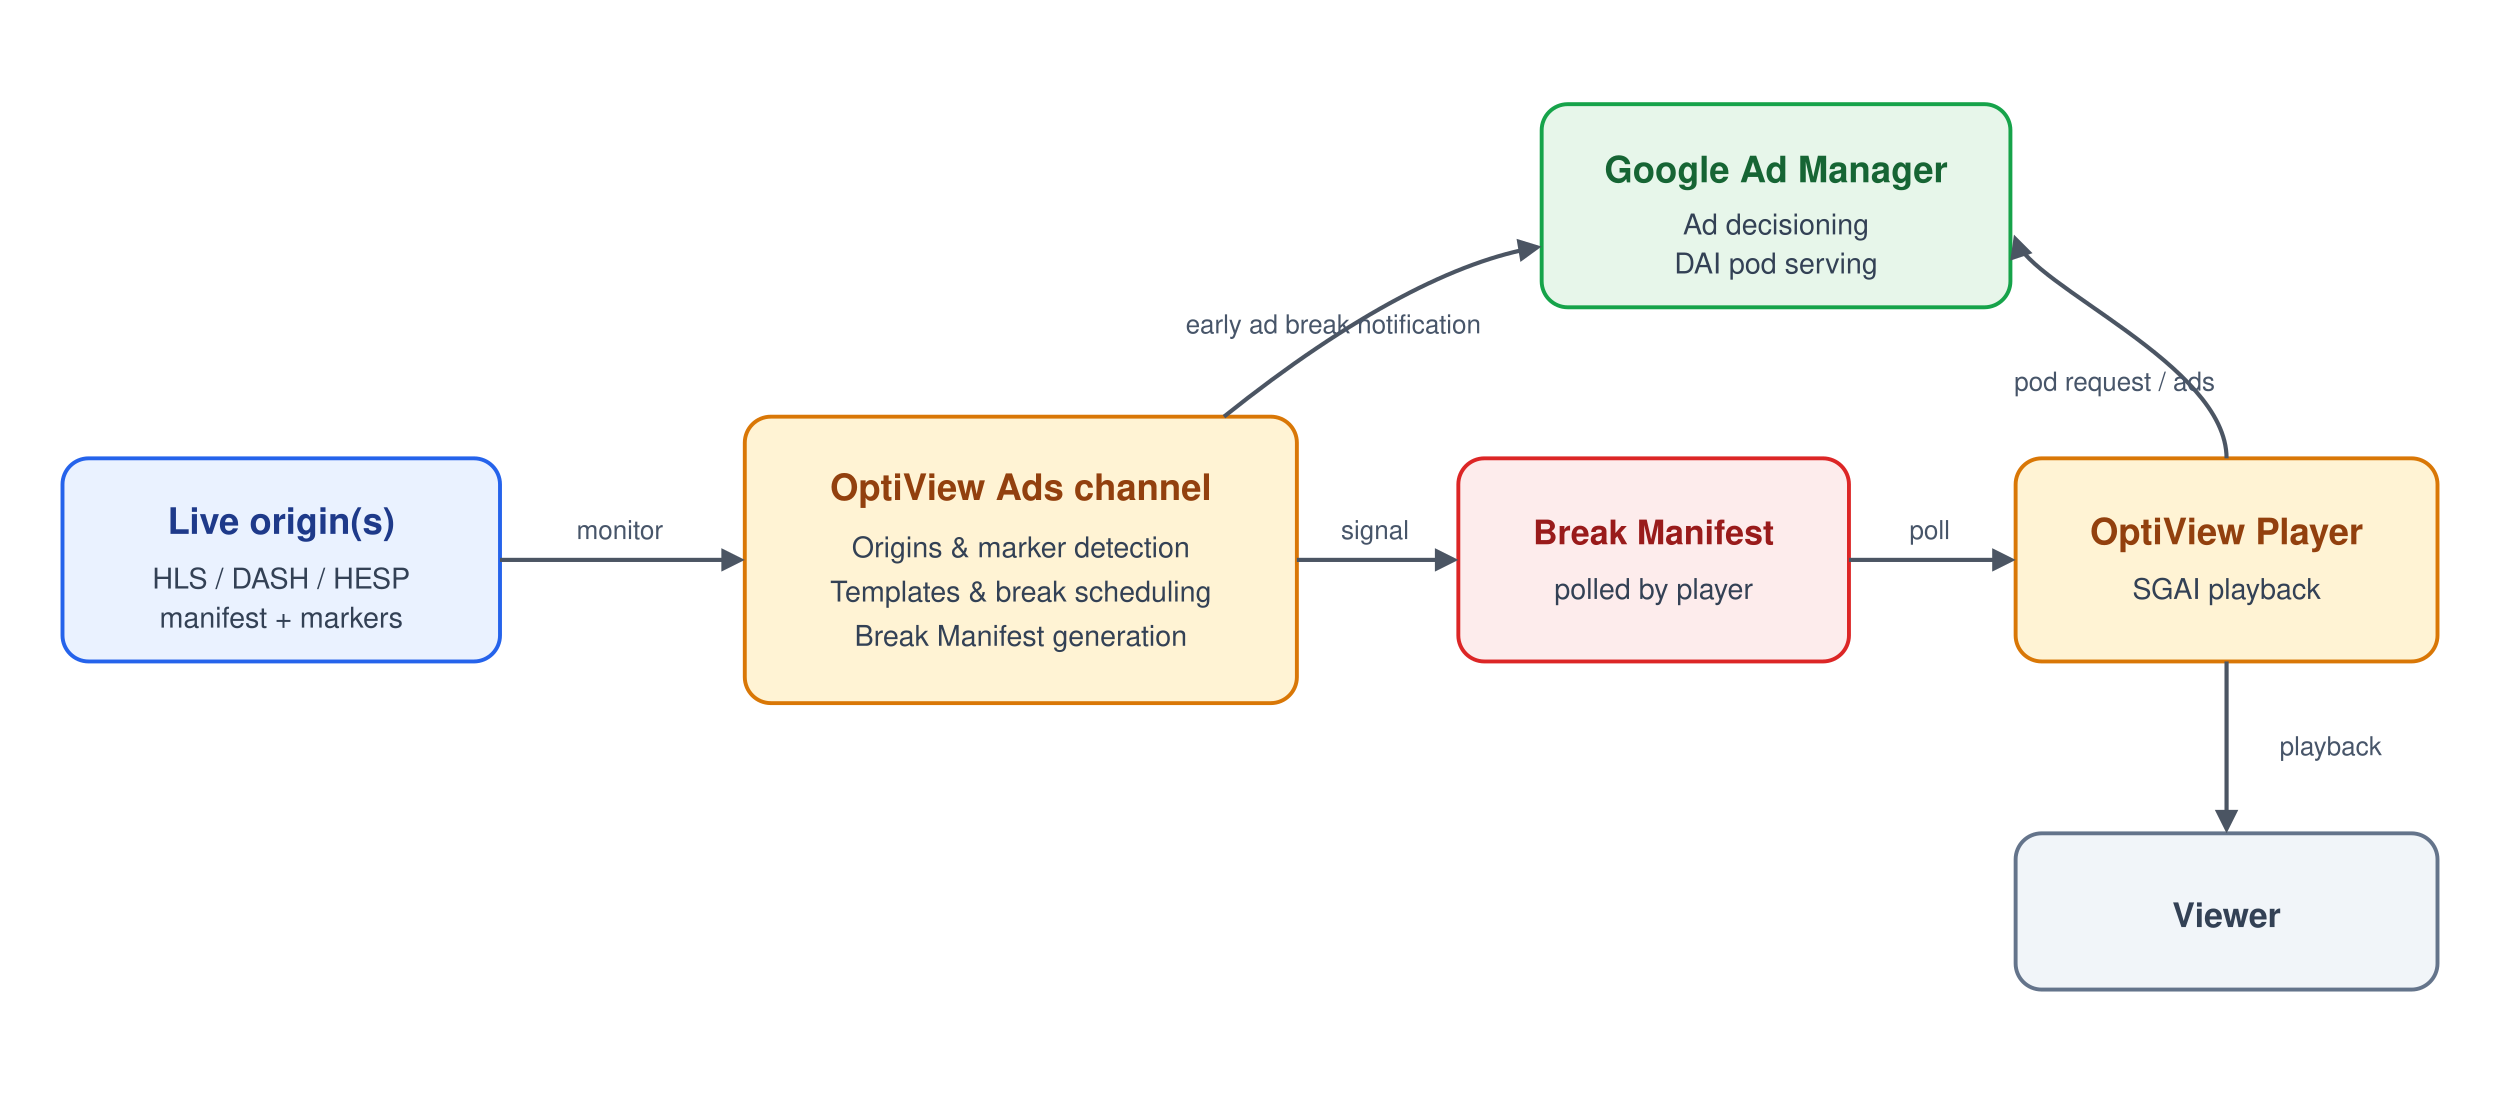
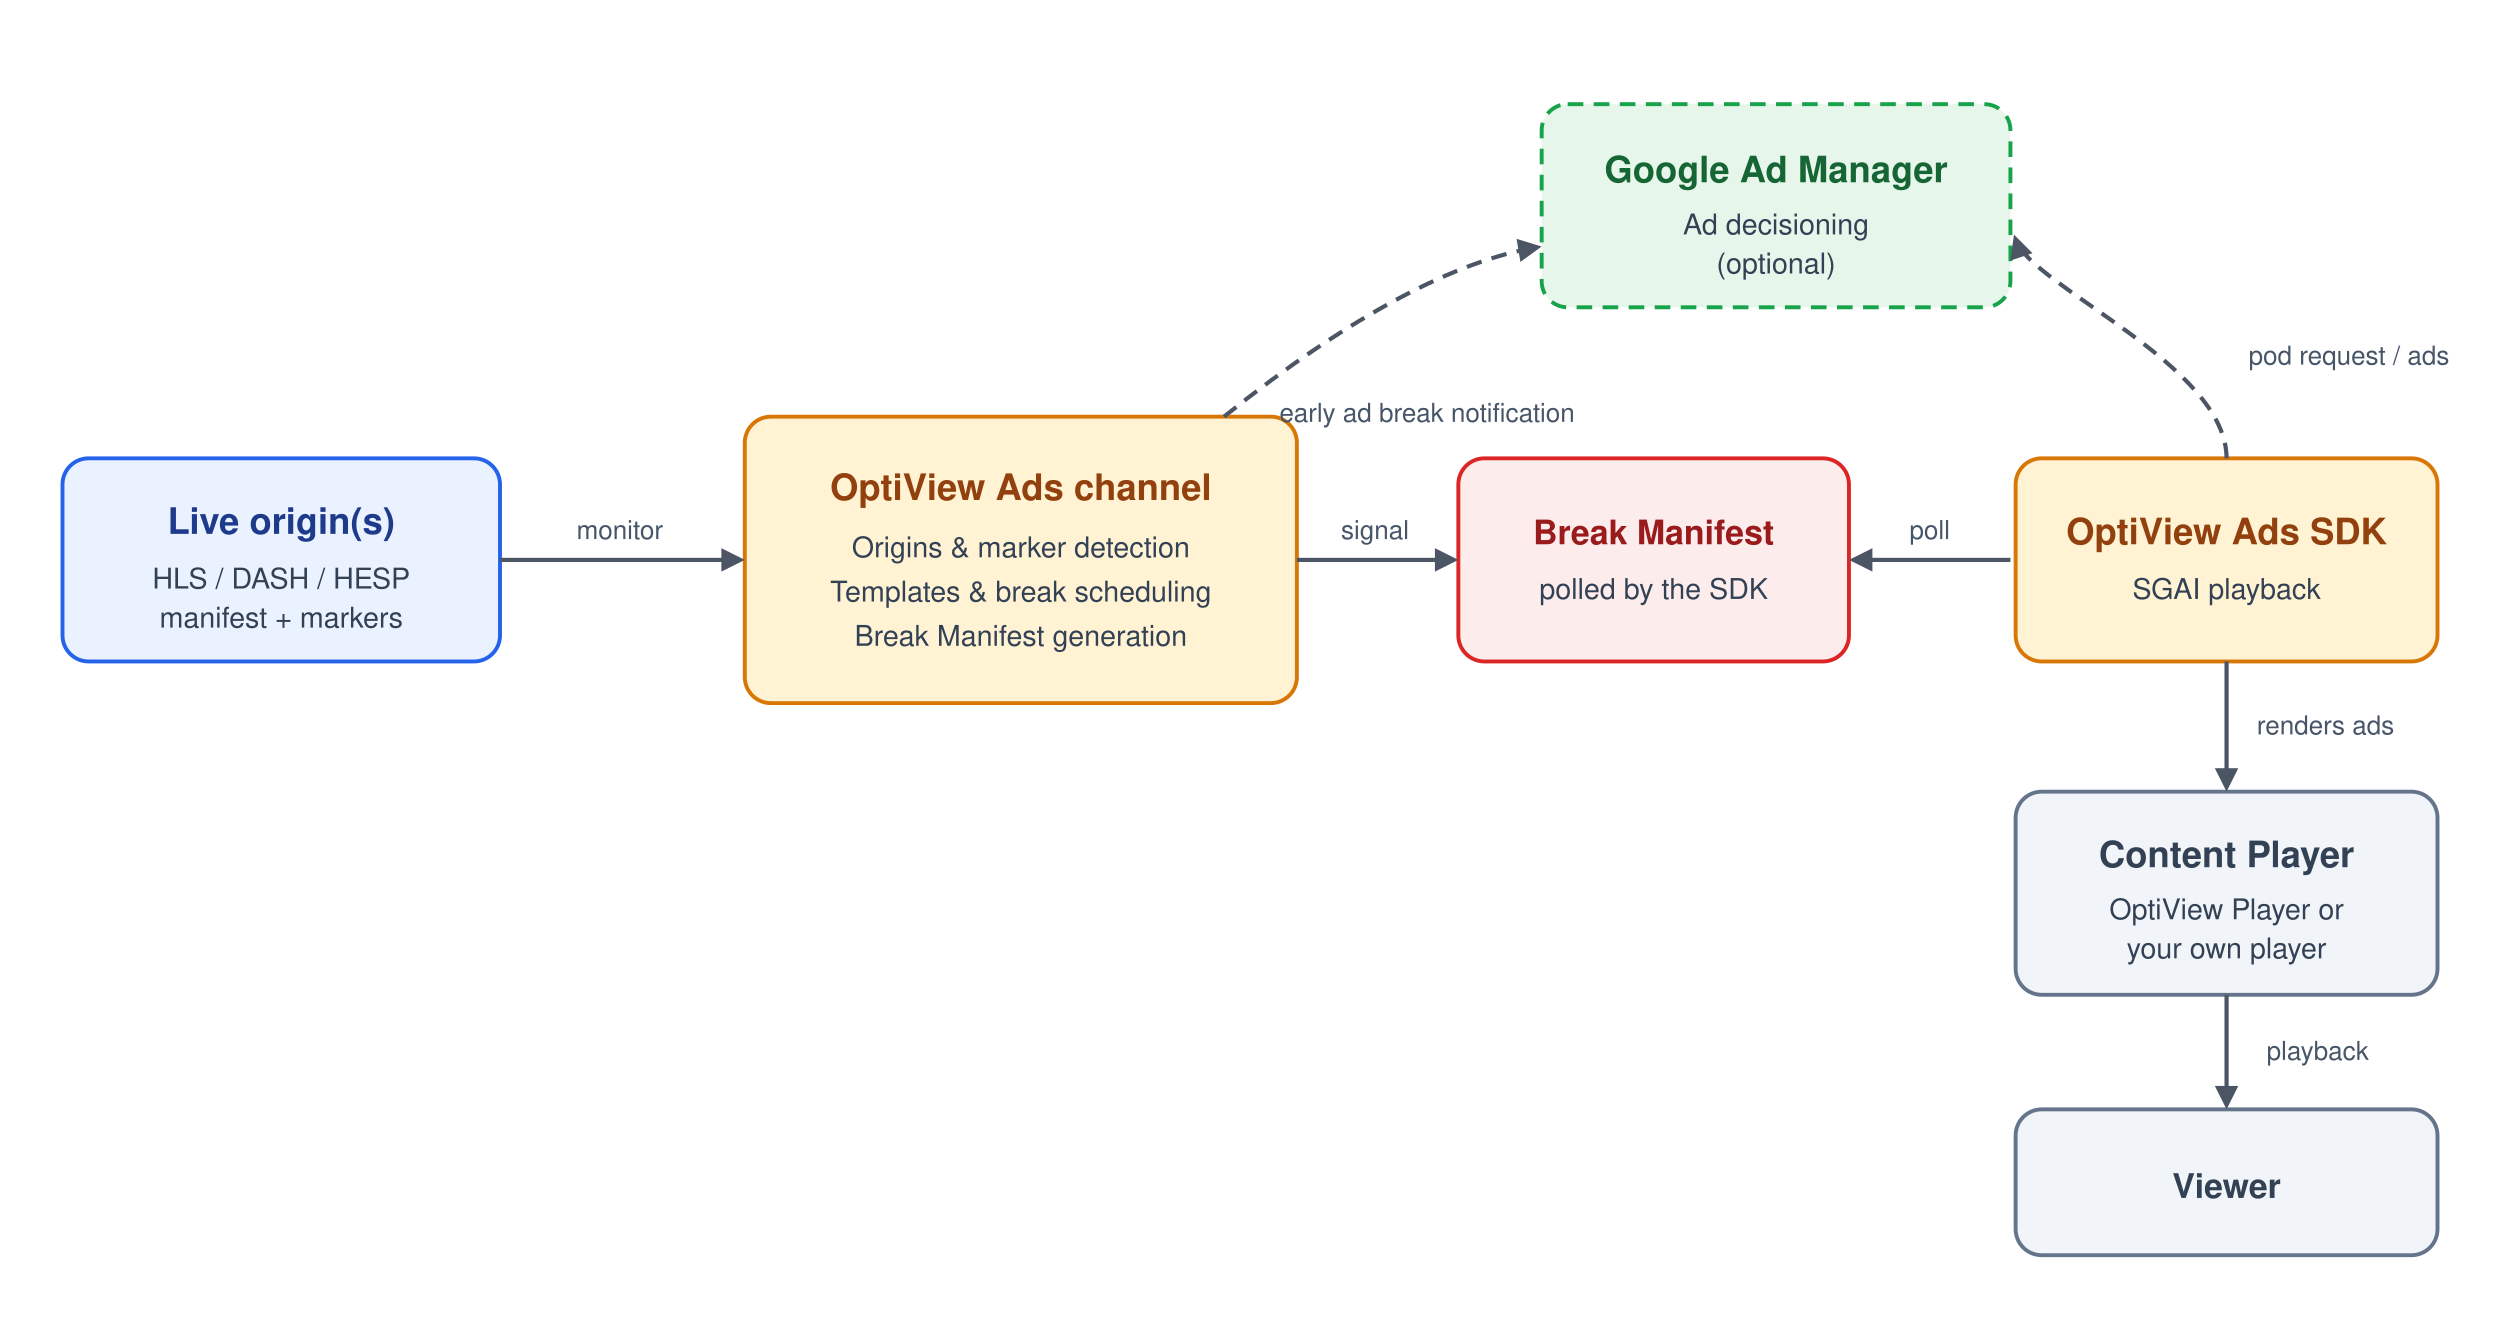
- <svg xmlns="http://www.w3.org/2000/svg" width="960" height="430" viewBox="0 0 960 430" fill="none" font-family="Helvetica, Arial, sans-serif">
+ <svg xmlns="http://www.w3.org/2000/svg" width="960" height="510" viewBox="0 0 960 510" fill="none" font-family="Helvetica, Arial, sans-serif">
  <defs>
    <marker id="arrow-light" markerWidth="9" markerHeight="9" refX="7" refY="4.5" orient="auto" markerUnits="userSpaceOnUse">
      <path d="M0 0 L9 4.5 L0 9 z" fill="#4B5563" />
    </marker>
  </defs>
  <rect x="24" y="176" width="168" height="78" rx="10" fill="#EAF2FF" stroke="#2563EB" stroke-width="1.5" />
  <text x="108" y="205" text-anchor="middle" font-size="14" font-weight="700" fill="#1E3A8A">Live origin(s)</text>
  <text x="108" y="226" text-anchor="middle" font-size="11" fill="#334155">HLS / DASH / HESP</text>
  <text x="108" y="241" text-anchor="middle" font-size="11" fill="#334155">manifest + markers</text>
  <rect x="286" y="160" width="212" height="110" rx="10" fill="#FFF3D4" stroke="#D97706" stroke-width="1.5" />
  <text x="392" y="192" text-anchor="middle" font-size="14" font-weight="700" fill="#92400E">OptiView Ads channel</text>
  <text x="392" y="214" text-anchor="middle" font-size="11" fill="#334155">Origins &amp; marker detection</text>
  <text x="392" y="231" text-anchor="middle" font-size="11" fill="#334155">Templates &amp; break scheduling</text>
  <text x="392" y="248" text-anchor="middle" font-size="11" fill="#334155">Break Manifest generation</text>
-   <rect x="592" y="40" width="180" height="78" rx="10" fill="#E7F6EA" stroke="#16A34A" stroke-width="1.5" />
+   <rect x="592" y="40" width="180" height="78" rx="10" fill="#E7F6EA" stroke="#16A34A" stroke-width="1.5" stroke-dasharray="6 4" />
  <text x="682" y="70" text-anchor="middle" font-size="14" font-weight="700" fill="#166534">Google Ad Manager</text>
  <text x="682" y="90" text-anchor="middle" font-size="11" fill="#334155">Ad decisioning</text>
-   <text x="682" y="105" text-anchor="middle" font-size="11" fill="#334155">DAI pod serving</text>
+   <text x="682" y="105" text-anchor="middle" font-size="11" fill="#334155">(optional)</text>
  <rect x="560" y="176" width="150" height="78" rx="10" fill="#FDECEC" stroke="#DC2626" stroke-width="1.5" />
  <text x="635" y="209" text-anchor="middle" font-size="13" font-weight="700" fill="#991B1B">Break Manifest</text>
-   <text x="635" y="230" text-anchor="middle" font-size="11" fill="#334155">polled by player</text>
+   <text x="635" y="230" text-anchor="middle" font-size="11" fill="#334155">polled by the SDK</text>
  <rect x="774" y="176" width="162" height="78" rx="10" fill="#FFF3D4" stroke="#D97706" stroke-width="1.5" />
-   <text x="855" y="209" text-anchor="middle" font-size="14" font-weight="700" fill="#92400E">OptiView Player</text>
+   <text x="855" y="209" text-anchor="middle" font-size="14" font-weight="700" fill="#92400E">OptiView Ads SDK</text>
  <text x="855" y="230" text-anchor="middle" font-size="11" fill="#334155">SGAI playback</text>
-   <rect x="774" y="320" width="162" height="60" rx="10" fill="#F1F5F9" stroke="#64748B" stroke-width="1.5" />
-   <text x="855" y="356" text-anchor="middle" font-size="13" font-weight="700" fill="#334155">Viewer</text>
+   <rect x="774" y="304" width="162" height="78" rx="10" fill="#F1F5F9" stroke="#64748B" stroke-width="1.5" />
+   <text x="855" y="333" text-anchor="middle" font-size="14" font-weight="700" fill="#334155">Content Player</text>
+   <text x="855" y="353" text-anchor="middle" font-size="11" fill="#334155">OptiView Player or</text>
+   <text x="855" y="368" text-anchor="middle" font-size="11" fill="#334155">your own player</text>
+   <rect x="774" y="426" width="162" height="56" rx="10" fill="#F1F5F9" stroke="#64748B" stroke-width="1.5" />
+   <text x="855" y="460" text-anchor="middle" font-size="13" font-weight="700" fill="#334155">Viewer</text>
  <line x1="192" y1="215" x2="284" y2="215" stroke="#4B5563" stroke-width="1.6" marker-end="url(#arrow-light)" />
  <text x="238" y="207" text-anchor="middle" font-size="10" fill="#475569">monitor</text>
-   <path d="M470 160 C520 120, 560 100, 590 95" stroke="#4B5563" stroke-width="1.6" fill="none" marker-end="url(#arrow-light)" />
-   <text x="512" y="128" text-anchor="middle" font-size="10" fill="#475569">early ad break notification</text>
+   <path d="M470 160 C520 120, 560 100, 590 95" stroke="#4B5563" stroke-width="1.6" fill="none" stroke-dasharray="6 4" marker-end="url(#arrow-light)" />
+   <text x="548" y="162" text-anchor="middle" font-size="10" fill="#475569">early ad break notification</text>
  <line x1="498" y1="215" x2="558" y2="215" stroke="#4B5563" stroke-width="1.6" marker-end="url(#arrow-light)" />
  <text x="528" y="207" text-anchor="middle" font-size="10" fill="#475569">signal</text>
-   <line x1="710" y1="215" x2="772" y2="215" stroke="#4B5563" stroke-width="1.6" marker-end="url(#arrow-light)" />
+   <line x1="772" y1="215" x2="712" y2="215" stroke="#4B5563" stroke-width="1.6" marker-end="url(#arrow-light)" />
  <text x="741" y="207" text-anchor="middle" font-size="10" fill="#475569">poll</text>
-   <path d="M855 176 C855 140, 780 110, 774 92" stroke="#4B5563" stroke-width="1.6" fill="none" marker-end="url(#arrow-light)" />
-   <text x="812" y="150" text-anchor="middle" font-size="10" fill="#475569">pod request / ads</text>
-   <line x1="855" y1="254" x2="855" y2="318" stroke="#4B5563" stroke-width="1.6" marker-end="url(#arrow-light)" />
-   <text x="895" y="290" text-anchor="middle" font-size="10" fill="#475569">playback</text>
+   <path d="M855 176 C855 140, 780 110, 774 92" stroke="#4B5563" stroke-width="1.6" fill="none" stroke-dasharray="6 4" marker-end="url(#arrow-light)" />
+   <text x="902" y="140" text-anchor="middle" font-size="10" fill="#475569">pod request / ads</text>
+   <line x1="855" y1="254" x2="855" y2="302" stroke="#4B5563" stroke-width="1.6" marker-end="url(#arrow-light)" />
+   <text x="893" y="282" text-anchor="middle" font-size="10" fill="#475569">renders ads</text>
+   <line x1="855" y1="382" x2="855" y2="424" stroke="#4B5563" stroke-width="1.6" marker-end="url(#arrow-light)" />
+   <text x="890" y="407" text-anchor="middle" font-size="10" fill="#475569">playback</text>
</svg>
